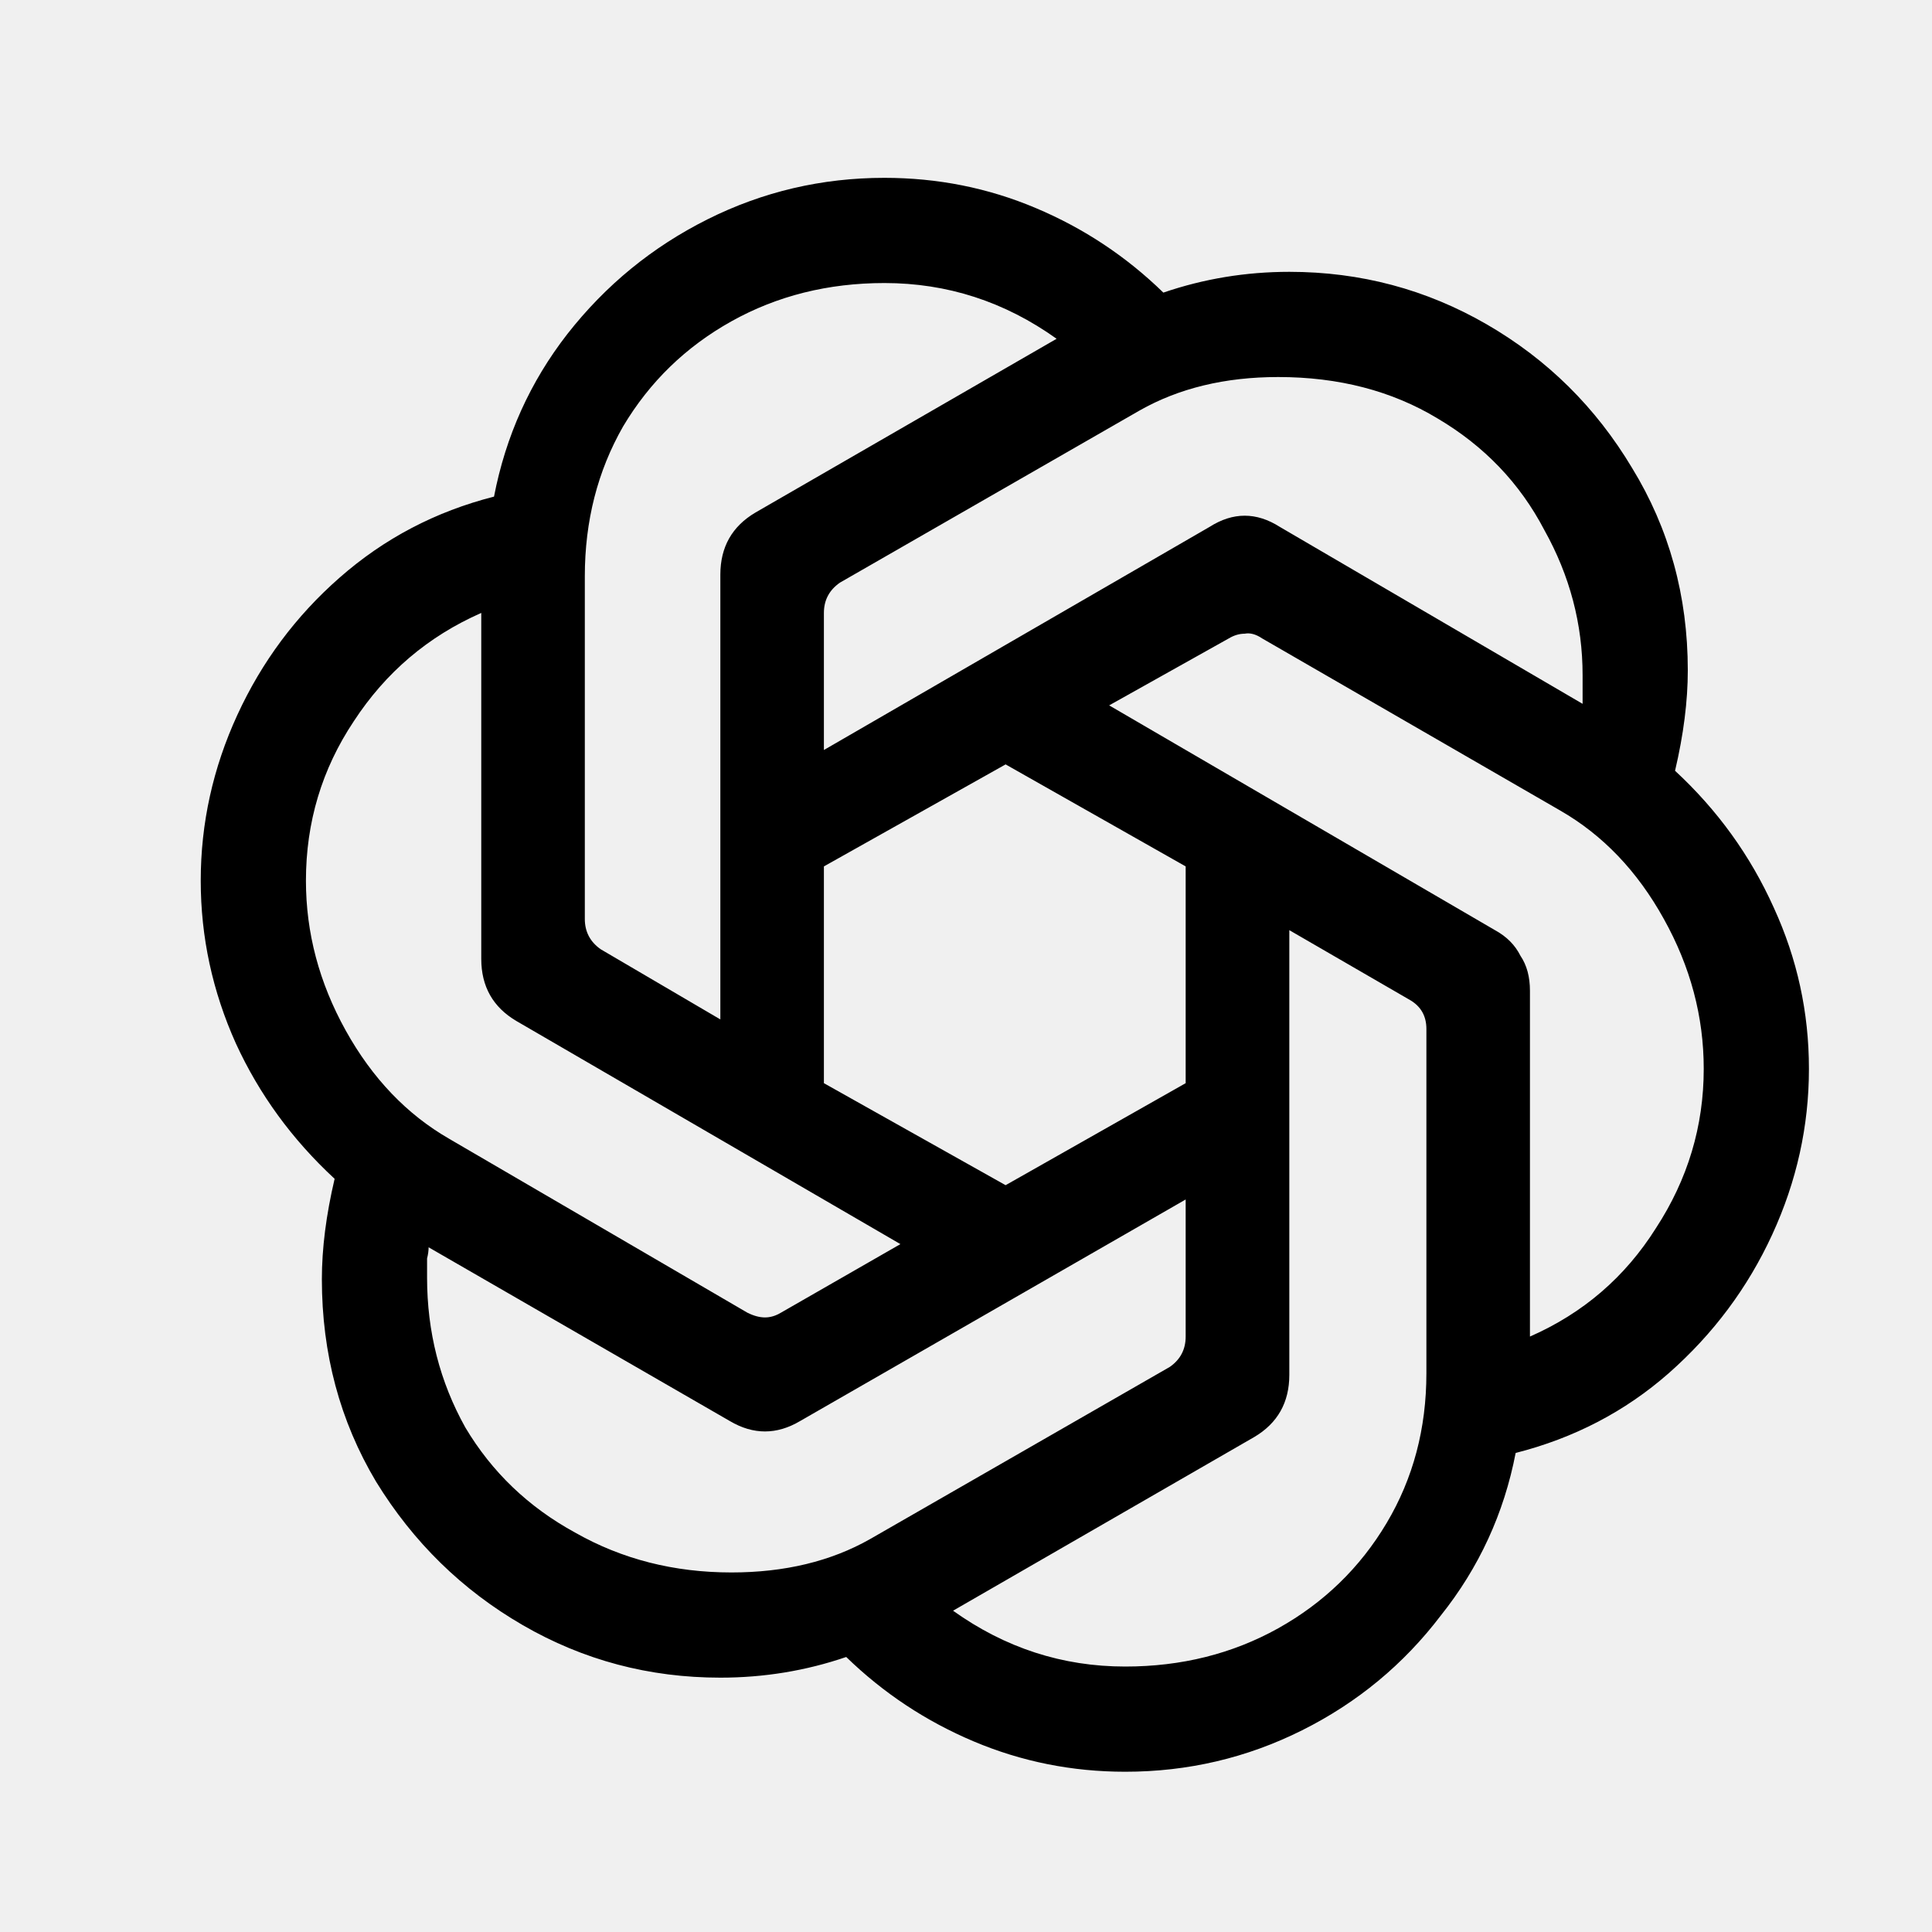
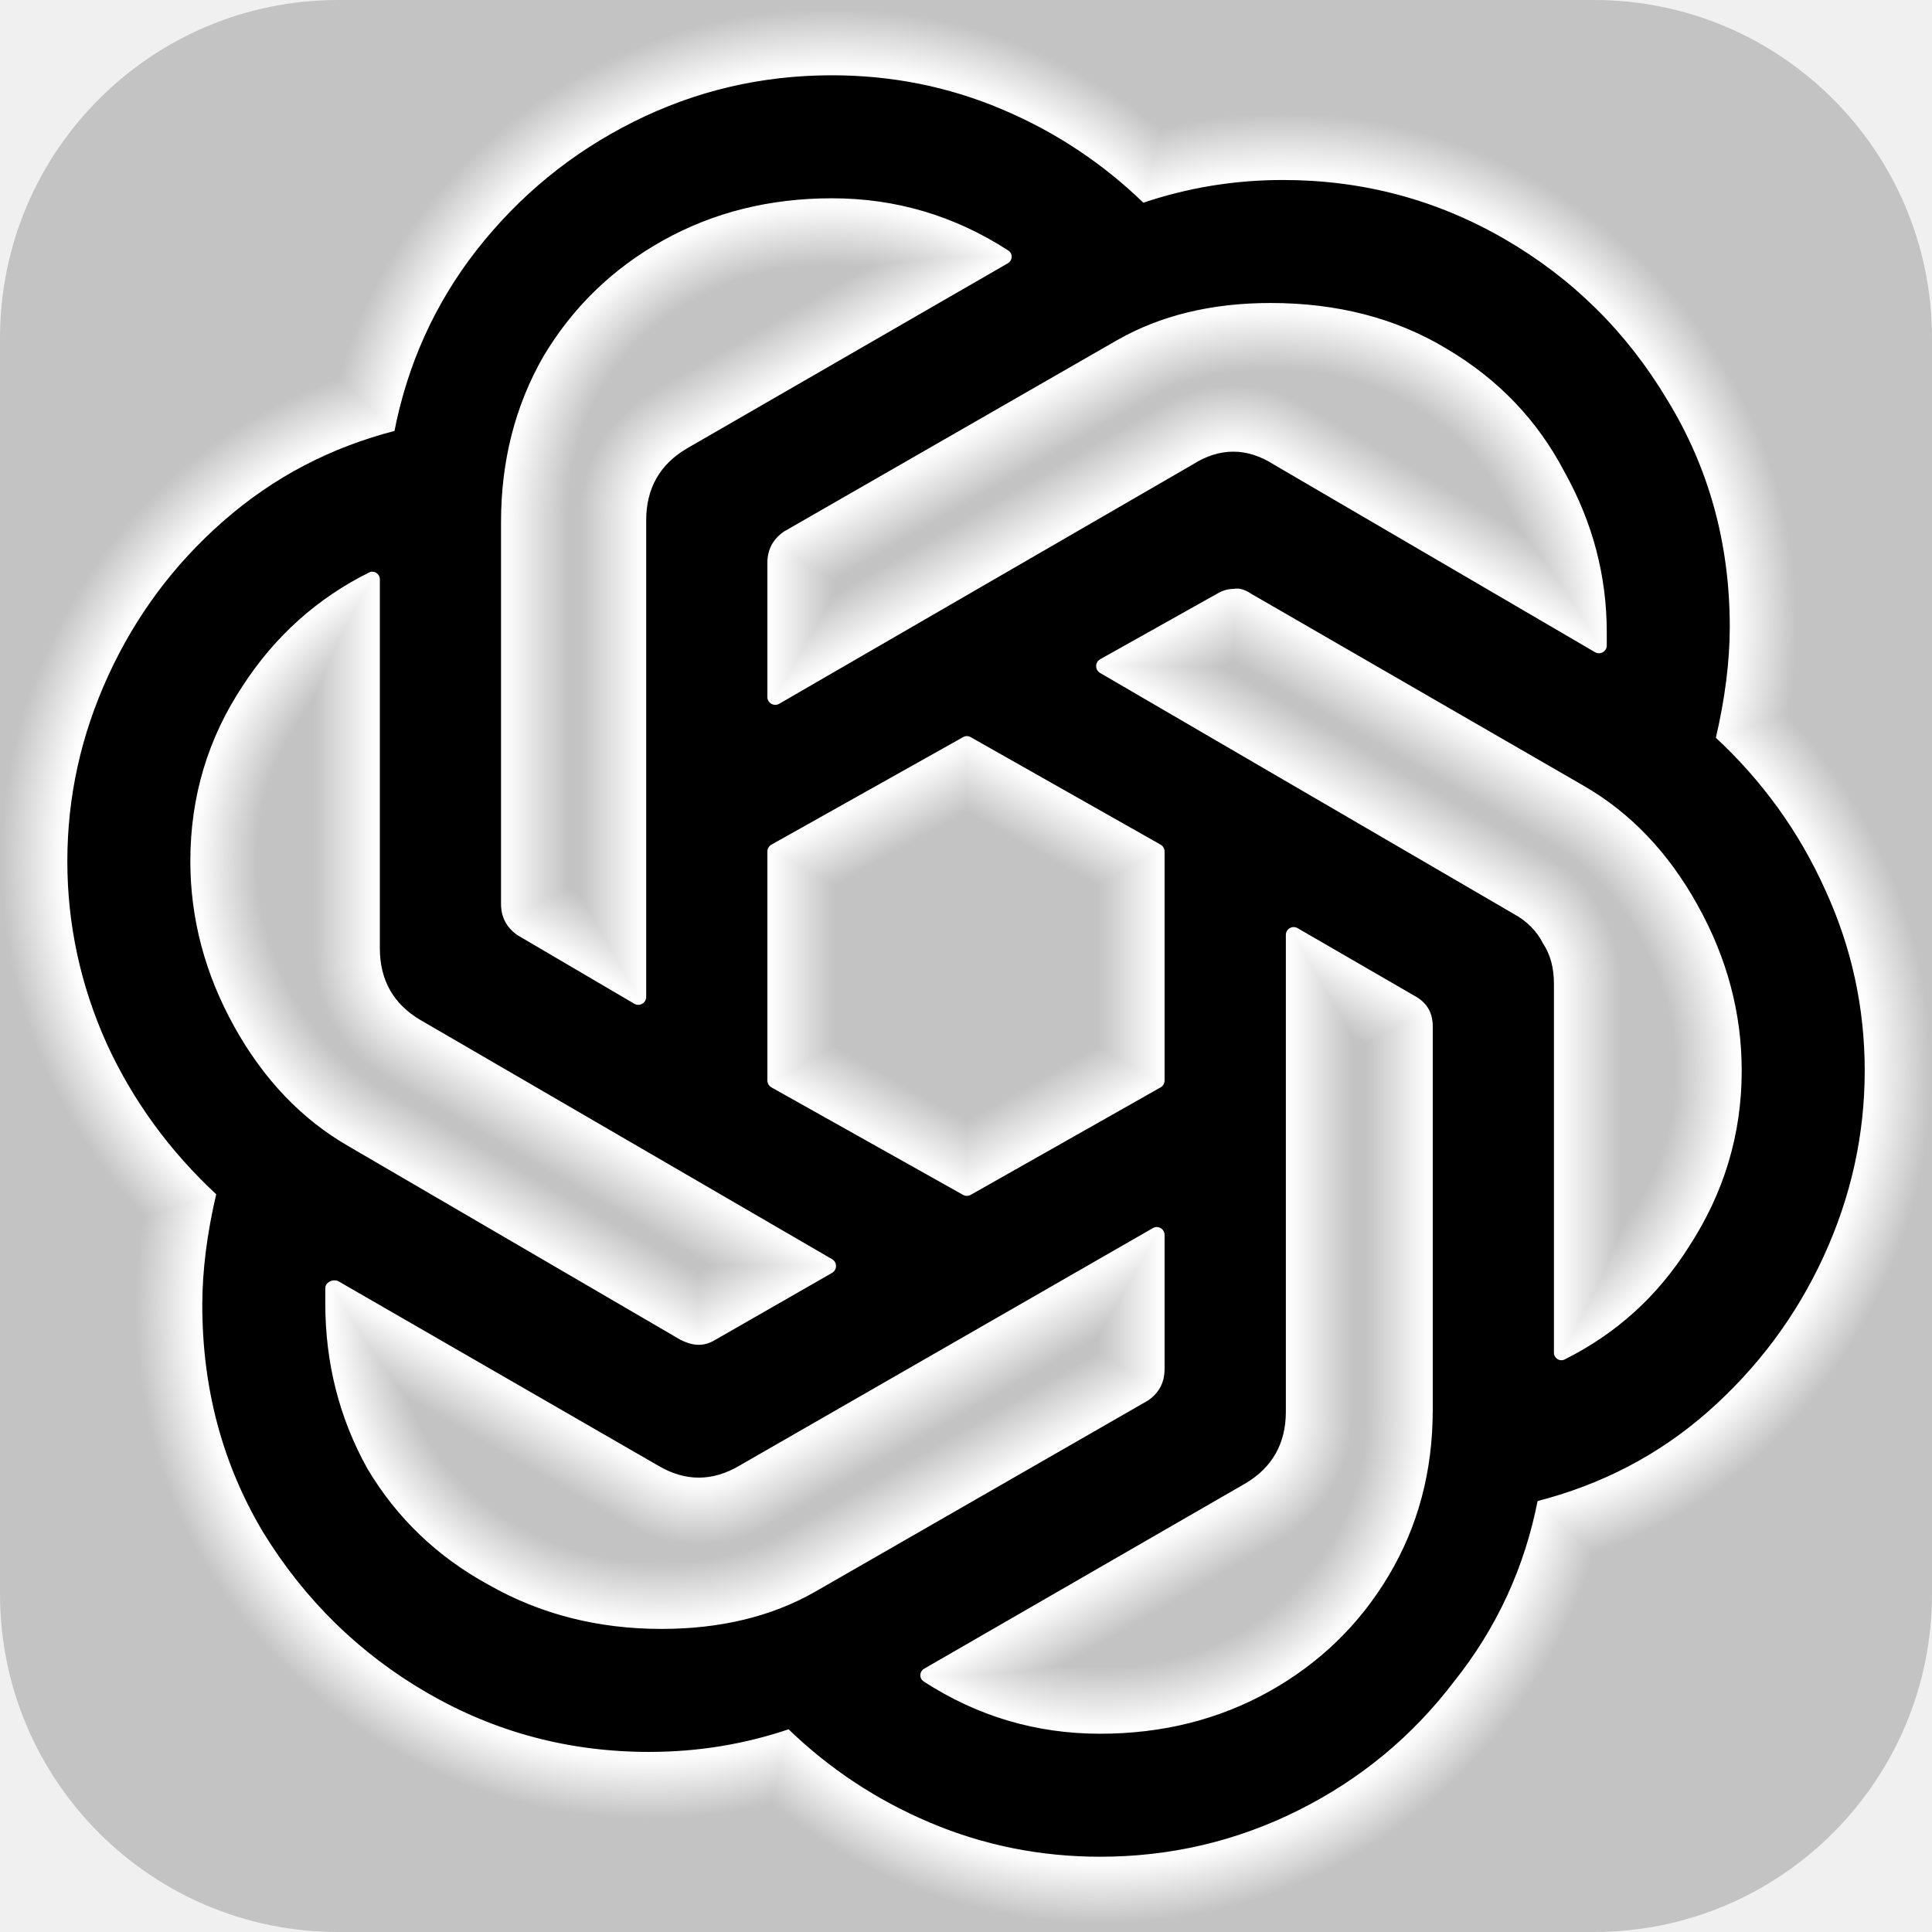
- <svg xmlns="http://www.w3.org/2000/svg" width="128" height="128" viewBox="0 0 20 20">
-   <path fill="#000000" d="M11.648 18.341C11.098 18.341 10.575 18.236 10.08 18.027C9.585 17.818 9.145 17.527 8.76 17.153C8.342 17.296 7.908 17.367 7.457 17.367C6.72 17.367 6.038 17.186 5.411 16.823C4.784 16.46 4.278 15.965 3.893 15.338C3.519 14.711 3.332 14.012 3.332 13.242C3.332 12.923 3.376 12.577 3.464 12.203C3.024 11.796 2.683 11.328 2.441 10.8C2.199 10.261 2.078 9.7 2.078 9.117C2.078 8.523 2.204 7.951 2.457 7.401C2.71 6.851 3.062 6.378 3.513 5.982C3.975 5.575 4.509 5.295 5.114 5.141C5.235 4.514 5.488 3.953 5.873 3.458C6.269 2.952 6.753 2.556 7.325 2.27C7.897 1.984 8.507 1.841 9.156 1.841C9.706 1.841 10.229 1.945 10.723 2.154C11.219 2.363 11.659 2.655 12.043 3.029C12.461 2.886 12.896 2.814 13.347 2.814C14.084 2.814 14.766 2.996 15.393 3.359C16.02 3.722 16.52 4.217 16.895 4.844C17.279 5.471 17.472 6.169 17.472 6.939C17.472 7.258 17.428 7.605 17.34 7.979C17.78 8.386 18.121 8.859 18.363 9.398C18.605 9.926 18.726 10.481 18.726 11.064C18.726 11.658 18.599 12.23 18.346 12.78C18.093 13.33 17.736 13.809 17.274 14.216C16.823 14.612 16.295 14.887 15.69 15.041C15.569 15.668 15.31 16.229 14.915 16.724C14.53 17.23 14.051 17.626 13.479 17.912C12.907 18.198 12.296 18.341 11.648 18.341ZM7.572 16.278C8.122 16.278 8.601 16.163 9.008 15.932L12.11 14.15C12.22 14.073 12.274 13.968 12.274 13.836V12.417L8.282 14.711C8.04 14.854 7.798 14.854 7.556 14.711L4.437 12.912C4.437 12.945 4.432 12.984 4.421 13.028C4.421 13.072 4.421 13.138 4.421 13.226C4.421 13.787 4.553 14.304 4.817 14.777C5.092 15.239 5.471 15.602 5.955 15.866C6.439 16.141 6.978 16.278 7.572 16.278ZM7.737 13.589C7.803 13.622 7.864 13.638 7.919 13.638C7.974 13.638 8.029 13.622 8.084 13.589L9.321 12.879L5.345 10.569C5.103 10.426 4.982 10.212 4.982 9.926V6.345C4.432 6.587 3.992 6.961 3.662 7.467C3.332 7.962 3.167 8.512 3.167 9.117C3.167 9.656 3.304 10.173 3.579 10.668C3.854 11.163 4.212 11.537 4.652 11.79L7.737 13.589ZM11.648 17.252C12.23 17.252 12.758 17.12 13.232 16.856C13.704 16.592 14.079 16.229 14.354 15.767C14.629 15.305 14.766 14.788 14.766 14.216V10.652C14.766 10.52 14.711 10.421 14.601 10.355L13.347 9.629V14.232C13.347 14.518 13.226 14.733 12.984 14.876L9.866 16.674C10.405 17.059 10.998 17.252 11.648 17.252ZM12.274 11.213V8.969L10.41 7.913L8.529 8.969V11.213L10.41 12.269L12.274 11.213ZM7.457 5.949C7.457 5.663 7.578 5.449 7.82 5.306L10.938 3.507C10.399 3.122 9.805 2.93 9.156 2.93C8.573 2.93 8.045 3.062 7.572 3.326C7.099 3.59 6.725 3.953 6.45 4.415C6.186 4.877 6.054 5.394 6.054 5.966V9.513C6.054 9.645 6.109 9.75 6.219 9.827L7.457 10.553V5.949ZM15.838 13.836C16.389 13.594 16.823 13.22 17.142 12.714C17.472 12.208 17.637 11.658 17.637 11.064C17.637 10.525 17.5 10.008 17.224 9.513C16.95 9.018 16.592 8.644 16.152 8.391L13.066 6.609C13.001 6.565 12.94 6.549 12.885 6.56C12.83 6.56 12.775 6.576 12.72 6.609L11.482 7.302L15.476 9.629C15.597 9.695 15.684 9.783 15.739 9.893C15.806 9.992 15.838 10.113 15.838 10.256V13.836ZM12.522 5.454C12.764 5.3 13.006 5.3 13.248 5.454L16.383 7.286C16.383 7.209 16.383 7.11 16.383 6.989C16.383 6.461 16.251 5.96 15.987 5.487C15.734 5.003 15.366 4.618 14.882 4.332C14.409 4.046 13.858 3.903 13.232 3.903C12.681 3.903 12.203 4.019 11.796 4.25L8.694 6.032C8.584 6.109 8.529 6.213 8.529 6.345V7.764L12.522 5.454Z" />
+ <svg xmlns="http://www.w3.org/2000/svg" width="64" height="64" viewBox="0 0 20 20">
+   <defs>
+     <path id="knot" d="M11.648 18.341 C11.098 18.341 10.575 18.236 10.08 18.027 C9.585 17.818 9.145 17.527 8.76 17.153 C8.342 17.296 7.908 17.367 7.457 17.367 C6.72 17.367 6.038 17.186 5.411 16.823 C4.784 16.46 4.278 15.965 3.893 15.338 C3.519 14.711 3.332 14.012 3.332 13.242 C3.332 12.923 3.376 12.577 3.464 12.203 C3.024 11.796 2.683 11.328 2.441 10.8 C2.199 10.261 2.078 9.7 2.078 9.117 C2.078 8.523 2.204 7.951 2.457 7.401 C2.71 6.851 3.062 6.378 3.513 5.982 C3.975 5.575 4.509 5.295 5.114 5.141 C5.235 4.514 5.488 3.953 5.873 3.458 C6.269 2.952 6.753 2.556 7.325 2.27 C7.897 1.984 8.507 1.841 9.156 1.841 C9.706 1.841 10.229 1.945 10.723 2.154 C11.219 2.363 11.659 2.655 12.043 3.029 C12.461 2.886 12.896 2.814 13.347 2.814 C14.084 2.814 14.766 2.996 15.393 3.359 C16.02 3.722 16.52 4.217 16.895 4.844 C17.279 5.471 17.472 6.169 17.472 6.939 C17.472 7.258 17.428 7.605 17.34 7.979 C17.78 8.386 18.121 8.859 18.363 9.398 C18.605 9.926 18.726 10.481 18.726 11.064 C18.726 11.658 18.599 12.23 18.346 12.78 C18.093 13.33 17.736 13.809 17.274 14.216 C16.823 14.612 16.295 14.887 15.69 15.041 C15.569 15.668 15.31 16.229 14.915 16.724 C14.53 17.23 14.051 17.626 13.479 17.912 C12.907 18.198 12.296 18.341 11.648 18.341 Z M7.572 16.278 C8.122 16.278 8.601 16.163 9.008 15.932 L12.11 14.15 C12.22 14.073 12.274 13.968 12.274 13.836 L12.274 12.59 C12.274 12.513 12.191 12.465 12.125 12.503 L8.282 14.711 C8.04 14.854 7.798 14.854 7.556 14.711 L4.587 12.999 C4.52 12.96 4.421 13.007 4.421 13.084 C4.421 13.122 4.421 13.17 4.421 13.226 C4.421 13.787 4.553 14.304 4.817 14.777 C5.092 15.239 5.471 15.602 5.955 15.866 C6.439 16.141 6.978 16.278 7.572 16.278 Z M7.737 13.589 C7.803 13.622 7.864 13.638 7.919 13.638 C7.974 13.638 8.029 13.622 8.084 13.589 L9.171 12.966 C9.237 12.927 9.238 12.831 9.171 12.792 L5.345 10.569 C5.103 10.426 4.982 10.212 4.982 9.926 L4.982 6.499 C4.982 6.426 4.907 6.378 4.843 6.41 C4.357 6.652 3.963 7.005 3.662 7.467 C3.332 7.962 3.167 8.512 3.167 9.117 C3.167 9.656 3.304 10.173 3.579 10.668 C3.854 11.163 4.212 11.537 4.652 11.79 L7.737 13.589 Z M11.648 17.252 C12.23 17.252 12.758 17.12 13.232 16.856 C13.704 16.592 14.079 16.229 14.354 15.767 C14.629 15.305 14.766 14.788 14.766 14.216 L14.766 10.652 C14.766 10.52 14.711 10.421 14.601 10.355 L13.497 9.716 C13.43 9.677 13.347 9.725 13.347 9.802 L13.347 14.232 C13.347 14.518 13.226 14.733 12.984 14.876 L10 16.597 C9.937 16.633 9.933 16.722 9.994 16.762 C10.498 17.089 11.05 17.252 11.648 17.252 Z M12.274 11.155 L12.274 9.027 C12.274 8.991 12.255 8.958 12.224 8.94 L10.459 7.941 C10.429 7.923 10.391 7.923 10.361 7.941 L8.58 8.94 C8.549 8.958 8.529 8.991 8.529 9.027 L8.529 11.154 C8.529 11.191 8.549 11.224 8.58 11.242 L10.361 12.241 C10.391 12.258 10.429 12.258 10.459 12.241 L12.224 11.242 C12.255 11.224 12.274 11.191 12.274 11.155 Z M7.457 5.949 C7.457 5.663 7.578 5.449 7.82 5.306 L10.803 3.585 C10.866 3.549 10.871 3.46 10.81 3.42 C10.305 3.093 9.754 2.93 9.156 2.93 C8.573 2.93 8.045 3.062 7.572 3.326 C7.099 3.59 6.725 3.953 6.45 4.415 C6.186 4.877 6.054 5.394 6.054 5.966 L6.054 9.513 C6.054 9.645 6.109 9.75 6.219 9.827 L7.306 10.465 C7.373 10.504 7.457 10.456 7.457 10.378 L7.457 5.949 Z M15.977 13.771 C16.462 13.529 16.85 13.177 17.142 12.714 C17.472 12.208 17.637 11.658 17.637 11.064 C17.637 10.525 17.5 10.008 17.224 9.513 C16.95 9.018 16.592 8.644 16.152 8.391 L13.066 6.609 C13.001 6.565 12.94 6.549 12.885 6.56 C12.83 6.56 12.775 6.576 12.72 6.609 L11.635 7.217 C11.568 7.255 11.567 7.352 11.634 7.391 L15.476 9.629 C15.597 9.695 15.684 9.783 15.739 9.893 C15.806 9.992 15.838 10.113 15.838 10.256 L15.838 13.683 C15.838 13.755 15.913 13.804 15.977 13.771 Z M12.522 5.454 C12.764 5.3 13.006 5.3 13.248 5.454 L16.233 7.198 C16.299 7.237 16.383 7.189 16.383 7.112 C16.383 7.074 16.383 7.033 16.383 6.989 C16.383 6.461 16.251 5.96 15.987 5.487 C15.734 5.003 15.366 4.618 14.882 4.332 C14.409 4.046 13.858 3.903 13.232 3.903 C12.681 3.903 12.203 4.019 11.796 4.25 L8.694 6.032 C8.584 6.109 8.529 6.213 8.529 6.345 L8.529 7.591 C8.529 7.668 8.612 7.716 8.679 7.678 L12.522 5.454 Z" />
+   </defs>
+   <rect width="20" height="20" rx="3.5" fill="#808080" fill-opacity="0.4" />
+   <g id="knot-foreground" transform="matrix(1.114024 0 0 1.114024 -1.587801 -1.241524)">
+     <g id="outline-fade" fill="none" stroke="#ffffff" stroke-linejoin="round">
+       <use href="#knot" stroke-width="1.304" stroke-opacity="0.008" />
+       <use href="#knot" stroke-width="1.285" stroke-opacity="0.016" />
+       <use href="#knot" stroke-width="1.265" stroke-opacity="0.016" />
+       <use href="#knot" stroke-width="1.246" stroke-opacity="0.016" />
+       <use href="#knot" stroke-width="1.226" stroke-opacity="0.017" />
+       <use href="#knot" stroke-width="1.207" stroke-opacity="0.017" />
+       <use href="#knot" stroke-width="1.187" stroke-opacity="0.017" />
+       <use href="#knot" stroke-width="1.168" stroke-opacity="0.017" />
+       <use href="#knot" stroke-width="1.148" stroke-opacity="0.018" />
+       <use href="#knot" stroke-width="1.129" stroke-opacity="0.018" />
+       <use href="#knot" stroke-width="1.109" stroke-opacity="0.018" />
+       <use href="#knot" stroke-width="1.09" stroke-opacity="0.019" />
+       <use href="#knot" stroke-width="1.07" stroke-opacity="0.019" />
+       <use href="#knot" stroke-width="1.051" stroke-opacity="0.019" />
+       <use href="#knot" stroke-width="1.031" stroke-opacity="0.02" />
+       <use href="#knot" stroke-width="1.011" stroke-opacity="0.02" />
+       <use href="#knot" stroke-width="0.992" stroke-opacity="0.021" />
+       <use href="#knot" stroke-width="0.972" stroke-opacity="0.021" />
+       <use href="#knot" stroke-width="0.953" stroke-opacity="0.022" />
+       <use href="#knot" stroke-width="0.933" stroke-opacity="0.022" />
+       <use href="#knot" stroke-width="0.914" stroke-opacity="0.022" />
+       <use href="#knot" stroke-width="0.894" stroke-opacity="0.023" />
+       <use href="#knot" stroke-width="0.875" stroke-opacity="0.024" />
+       <use href="#knot" stroke-width="0.855" stroke-opacity="0.024" />
+       <use href="#knot" stroke-width="0.836" stroke-opacity="0.025" />
+       <use href="#knot" stroke-width="0.816" stroke-opacity="0.025" />
+       <use href="#knot" stroke-width="0.797" stroke-opacity="0.026" />
+       <use href="#knot" stroke-width="0.777" stroke-opacity="0.027" />
+       <use href="#knot" stroke-width="0.758" stroke-opacity="0.027" />
+       <use href="#knot" stroke-width="0.738" stroke-opacity="0.028" />
+       <use href="#knot" stroke-width="0.719" stroke-opacity="0.029" />
+       <use href="#knot" stroke-width="0.699" stroke-opacity="0.03" />
+       <use href="#knot" stroke-width="0.679" stroke-opacity="0.031" />
+       <use href="#knot" stroke-width="0.66" stroke-opacity="0.032" />
+       <use href="#knot" stroke-width="0.64" stroke-opacity="0.033" />
+       <use href="#knot" stroke-width="0.621" stroke-opacity="0.034" />
+       <use href="#knot" stroke-width="0.601" stroke-opacity="0.035" />
+       <use href="#knot" stroke-width="0.582" stroke-opacity="0.036" />
+       <use href="#knot" stroke-width="0.562" stroke-opacity="0.038" />
+       <use href="#knot" stroke-width="0.543" stroke-opacity="0.039" />
+       <use href="#knot" stroke-width="0.523" stroke-opacity="0.041" />
+       <use href="#knot" stroke-width="0.504" stroke-opacity="0.043" />
+       <use href="#knot" stroke-width="0.484" stroke-opacity="0.044" />
+       <use href="#knot" stroke-width="0.465" stroke-opacity="0.047" />
+       <use href="#knot" stroke-width="0.445" stroke-opacity="0.049" />
+       <use href="#knot" stroke-width="0.426" stroke-opacity="0.051" />
+       <use href="#knot" stroke-width="0.406" stroke-opacity="0.054" />
+       <use href="#knot" stroke-width="0.386" stroke-opacity="0.057" />
+       <use href="#knot" stroke-width="0.367" stroke-opacity="0.061" />
+       <use href="#knot" stroke-width="0.347" stroke-opacity="0.065" />
+       <use href="#knot" stroke-width="0.328" stroke-opacity="0.069" />
+       <use href="#knot" stroke-width="0.308" stroke-opacity="0.074" />
+       <use href="#knot" stroke-width="0.289" stroke-opacity="0.08" />
+       <use href="#knot" stroke-width="0.269" stroke-opacity="0.087" />
+       <use href="#knot" stroke-width="0.25" stroke-opacity="0.095" />
+       <use href="#knot" stroke-width="0.23" stroke-opacity="0.105" />
+       <use href="#knot" stroke-width="0.211" stroke-opacity="0.118" />
+       <use href="#knot" stroke-width="0.191" stroke-opacity="0.133" />
+       <use href="#knot" stroke-width="0.172" stroke-opacity="0.154" />
+       <use href="#knot" stroke-width="0.152" stroke-opacity="0.182" />
+       <use href="#knot" stroke-width="0.133" stroke-opacity="0.222" />
+       <use href="#knot" stroke-width="0.113" stroke-opacity="0.286" />
+       <use href="#knot" stroke-width="0.094" stroke-opacity="0.4" />
+       <use href="#knot" stroke-width="0.074" stroke-opacity="0.667" />
+     </g>
+     <use href="#knot" fill="#000000" fill-opacity="1" stroke="#000000" stroke-opacity="1" stroke-width="0.054" stroke-linejoin="round" id="black-knot" />
+   </g>
</svg>
